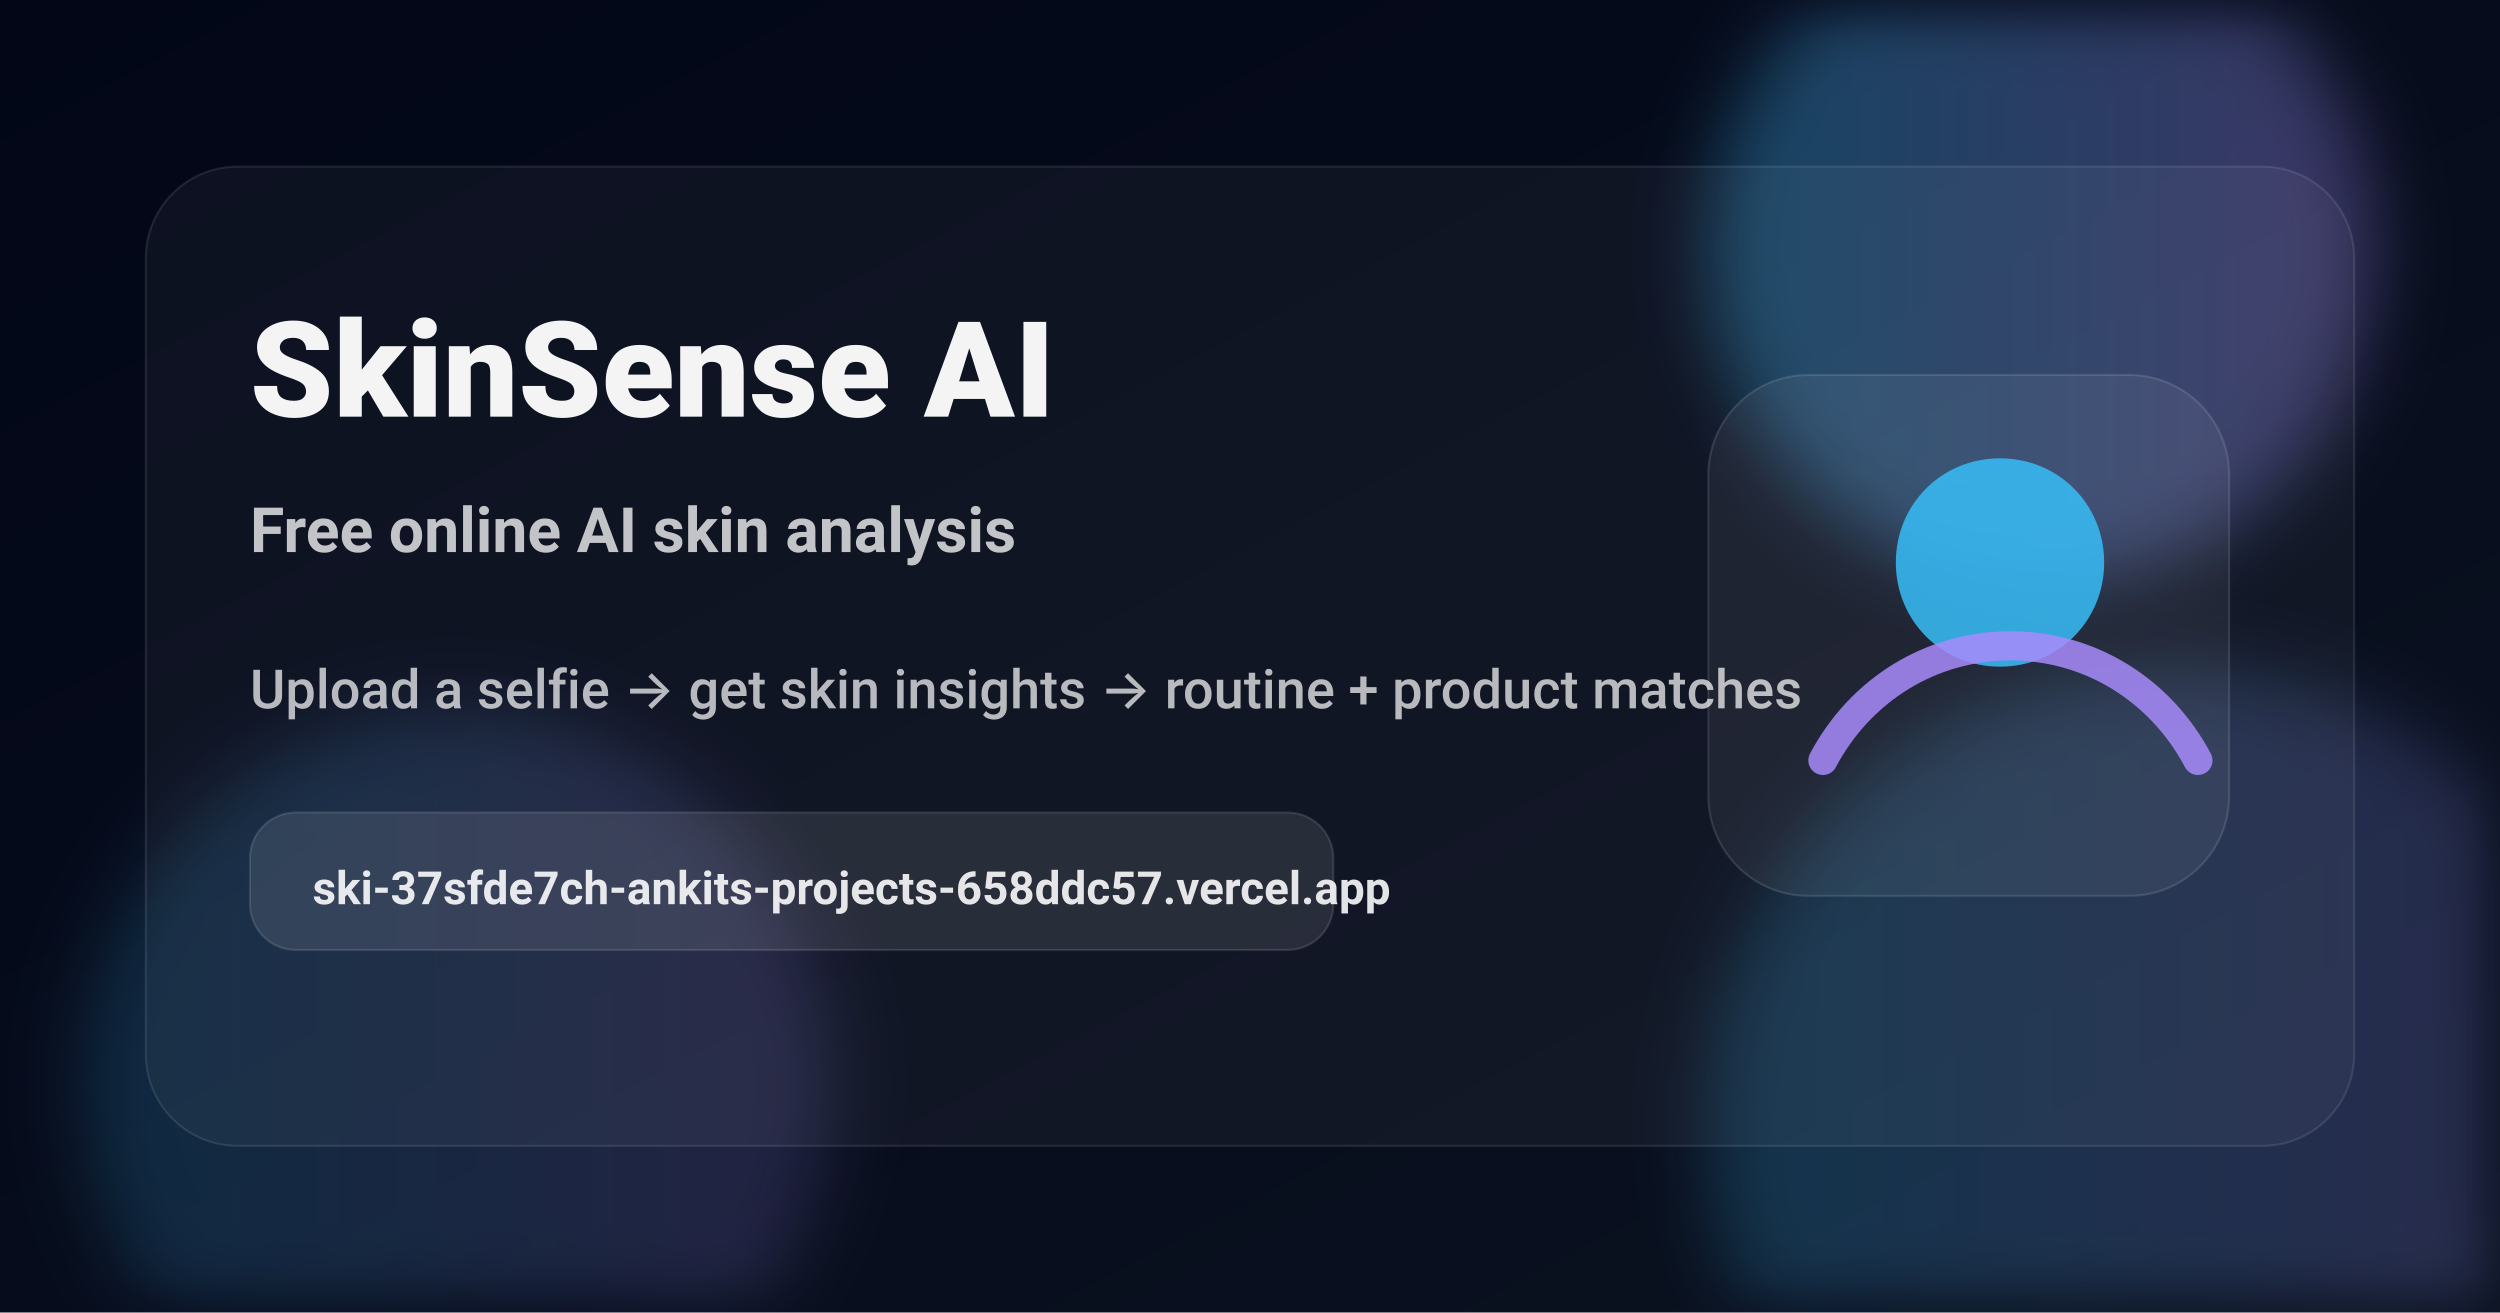
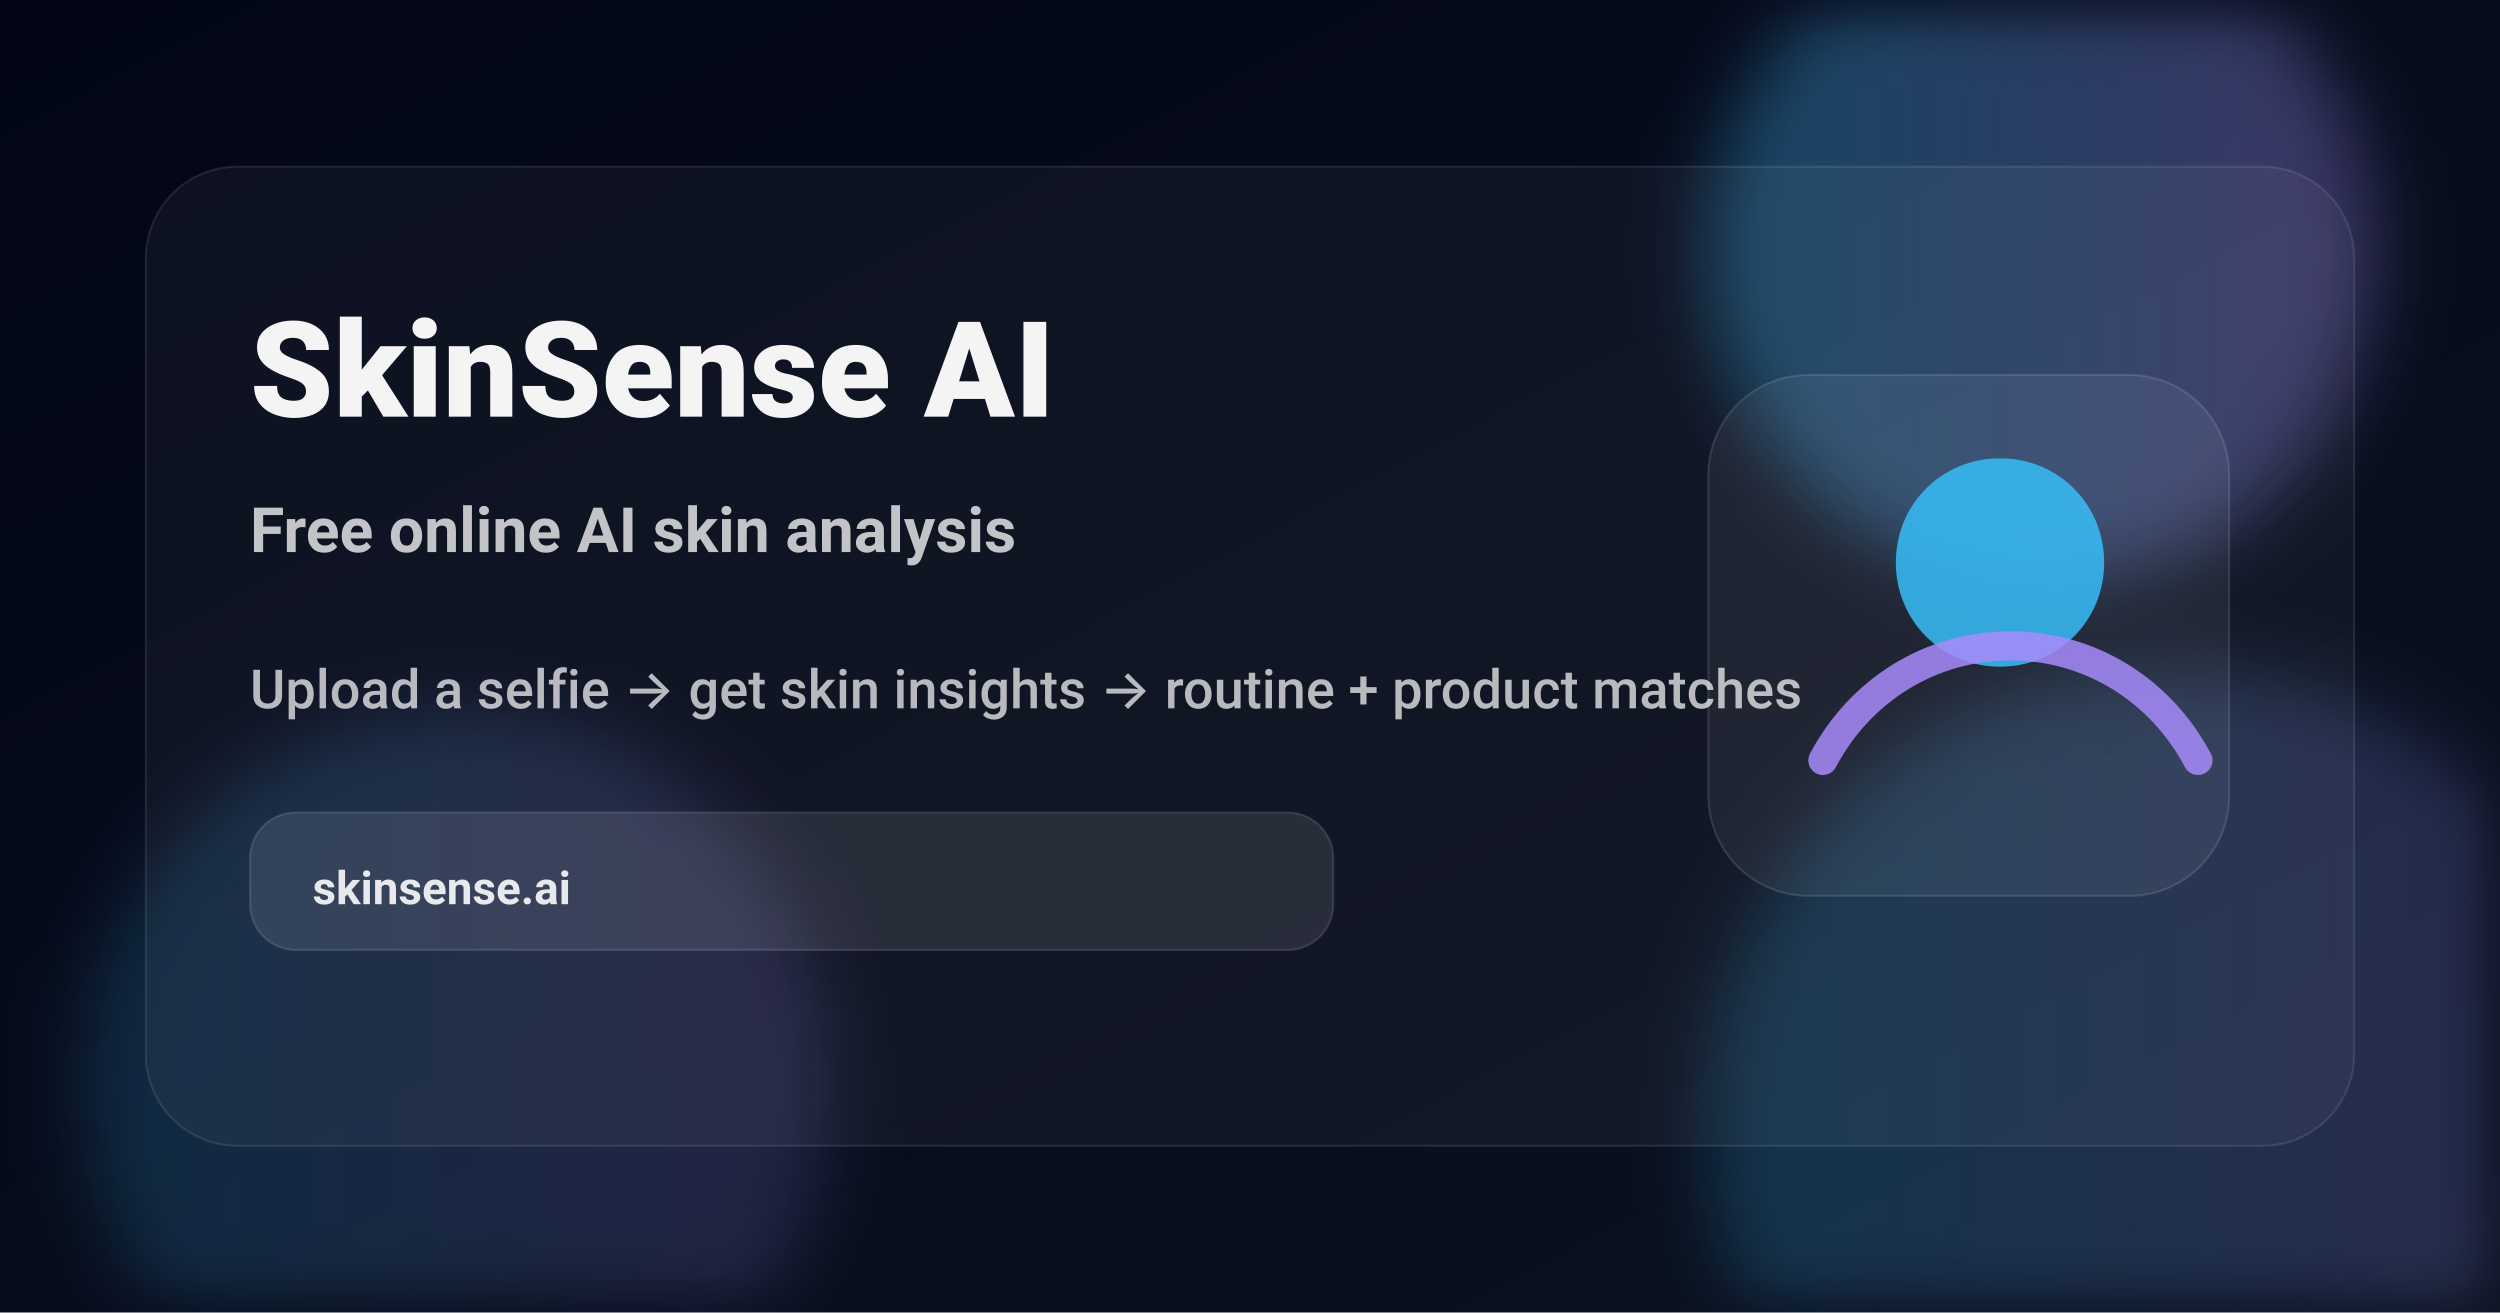
<svg xmlns="http://www.w3.org/2000/svg" width="1200" height="630" viewBox="0 0 1200 630">
  <defs>
    <linearGradient id="bg" x1="0" y1="0" x2="1" y2="1">
      <stop offset="0" stop-color="#020617" />
      <stop offset="1" stop-color="#0b1220" />
    </linearGradient>
    <linearGradient id="glow" x1="0" y1="0" x2="1" y2="0">
      <stop offset="0" stop-color="#38bdf8" stop-opacity="0.95" />
      <stop offset="1" stop-color="#a78bfa" stop-opacity="0.95" />
    </linearGradient>
    <filter id="soft" x="-20%" y="-20%" width="140%" height="140%">
      <feGaussianBlur stdDeviation="18" />
    </filter>
  </defs>
  <rect width="1200" height="630" fill="url(#bg)" />
  <circle cx="980" cy="120" r="160" fill="url(#glow)" opacity="0.35" filter="url(#soft)" />
  <circle cx="1040" cy="540" r="220" fill="url(#glow)" opacity="0.22" filter="url(#soft)" />
  <circle cx="220" cy="520" r="180" fill="url(#glow)" opacity="0.18" filter="url(#soft)" />
  <rect x="70" y="80" width="1060" height="470" rx="44" fill="rgba(255,255,255,0.04)" stroke="rgba(255,255,255,0.10)" />
  <text x="120" y="200" font-family="ui-sans-serif, system-ui, -apple-system, Segoe UI, Roboto" font-size="64" font-weight="800" fill="rgba(255,255,255,0.95)">
    SkinSense AI
  </text>
  <text x="120" y="265" font-family="ui-sans-serif, system-ui, -apple-system, Segoe UI, Roboto" font-size="30" font-weight="600" fill="rgba(255,255,255,0.75)">
    Free online AI skin analysis
  </text>
  <text x="120" y="340" font-family="ui-sans-serif, system-ui, -apple-system, Segoe UI, Roboto" font-size="26" font-weight="500" fill="rgba(255,255,255,0.70)">
    Upload a selfie → get skin insights → routine + product matches
  </text>
  <rect x="120" y="390" width="520" height="66" rx="22" fill="rgba(255,255,255,0.10)" stroke="rgba(255,255,255,0.12)" />
  <text x="150" y="434" font-family="ui-sans-serif, system-ui, -apple-system, Segoe UI, Roboto" font-size="22" font-weight="700" fill="rgba(255,255,255,0.88)">
-     ski-37sfde7ch-ankits-projects-658ddc57.vercel.app
+     skinsense.ai
  </text>
  <rect x="820" y="180" width="250" height="250" rx="48" fill="rgba(255,255,255,0.06)" stroke="rgba(255,255,255,0.12)" />
  <path d="M910 270c0-28 22-50 50-50s50 22 50 50-22 50-50 50-50-22-50-50z" fill="rgba(56,189,248,0.85)" />
  <path d="M875 365c18-34 52-55 90-55s72 21 90 55" fill="none" stroke="rgba(167,139,250,0.85)" stroke-width="14" stroke-linecap="round" />
</svg>
